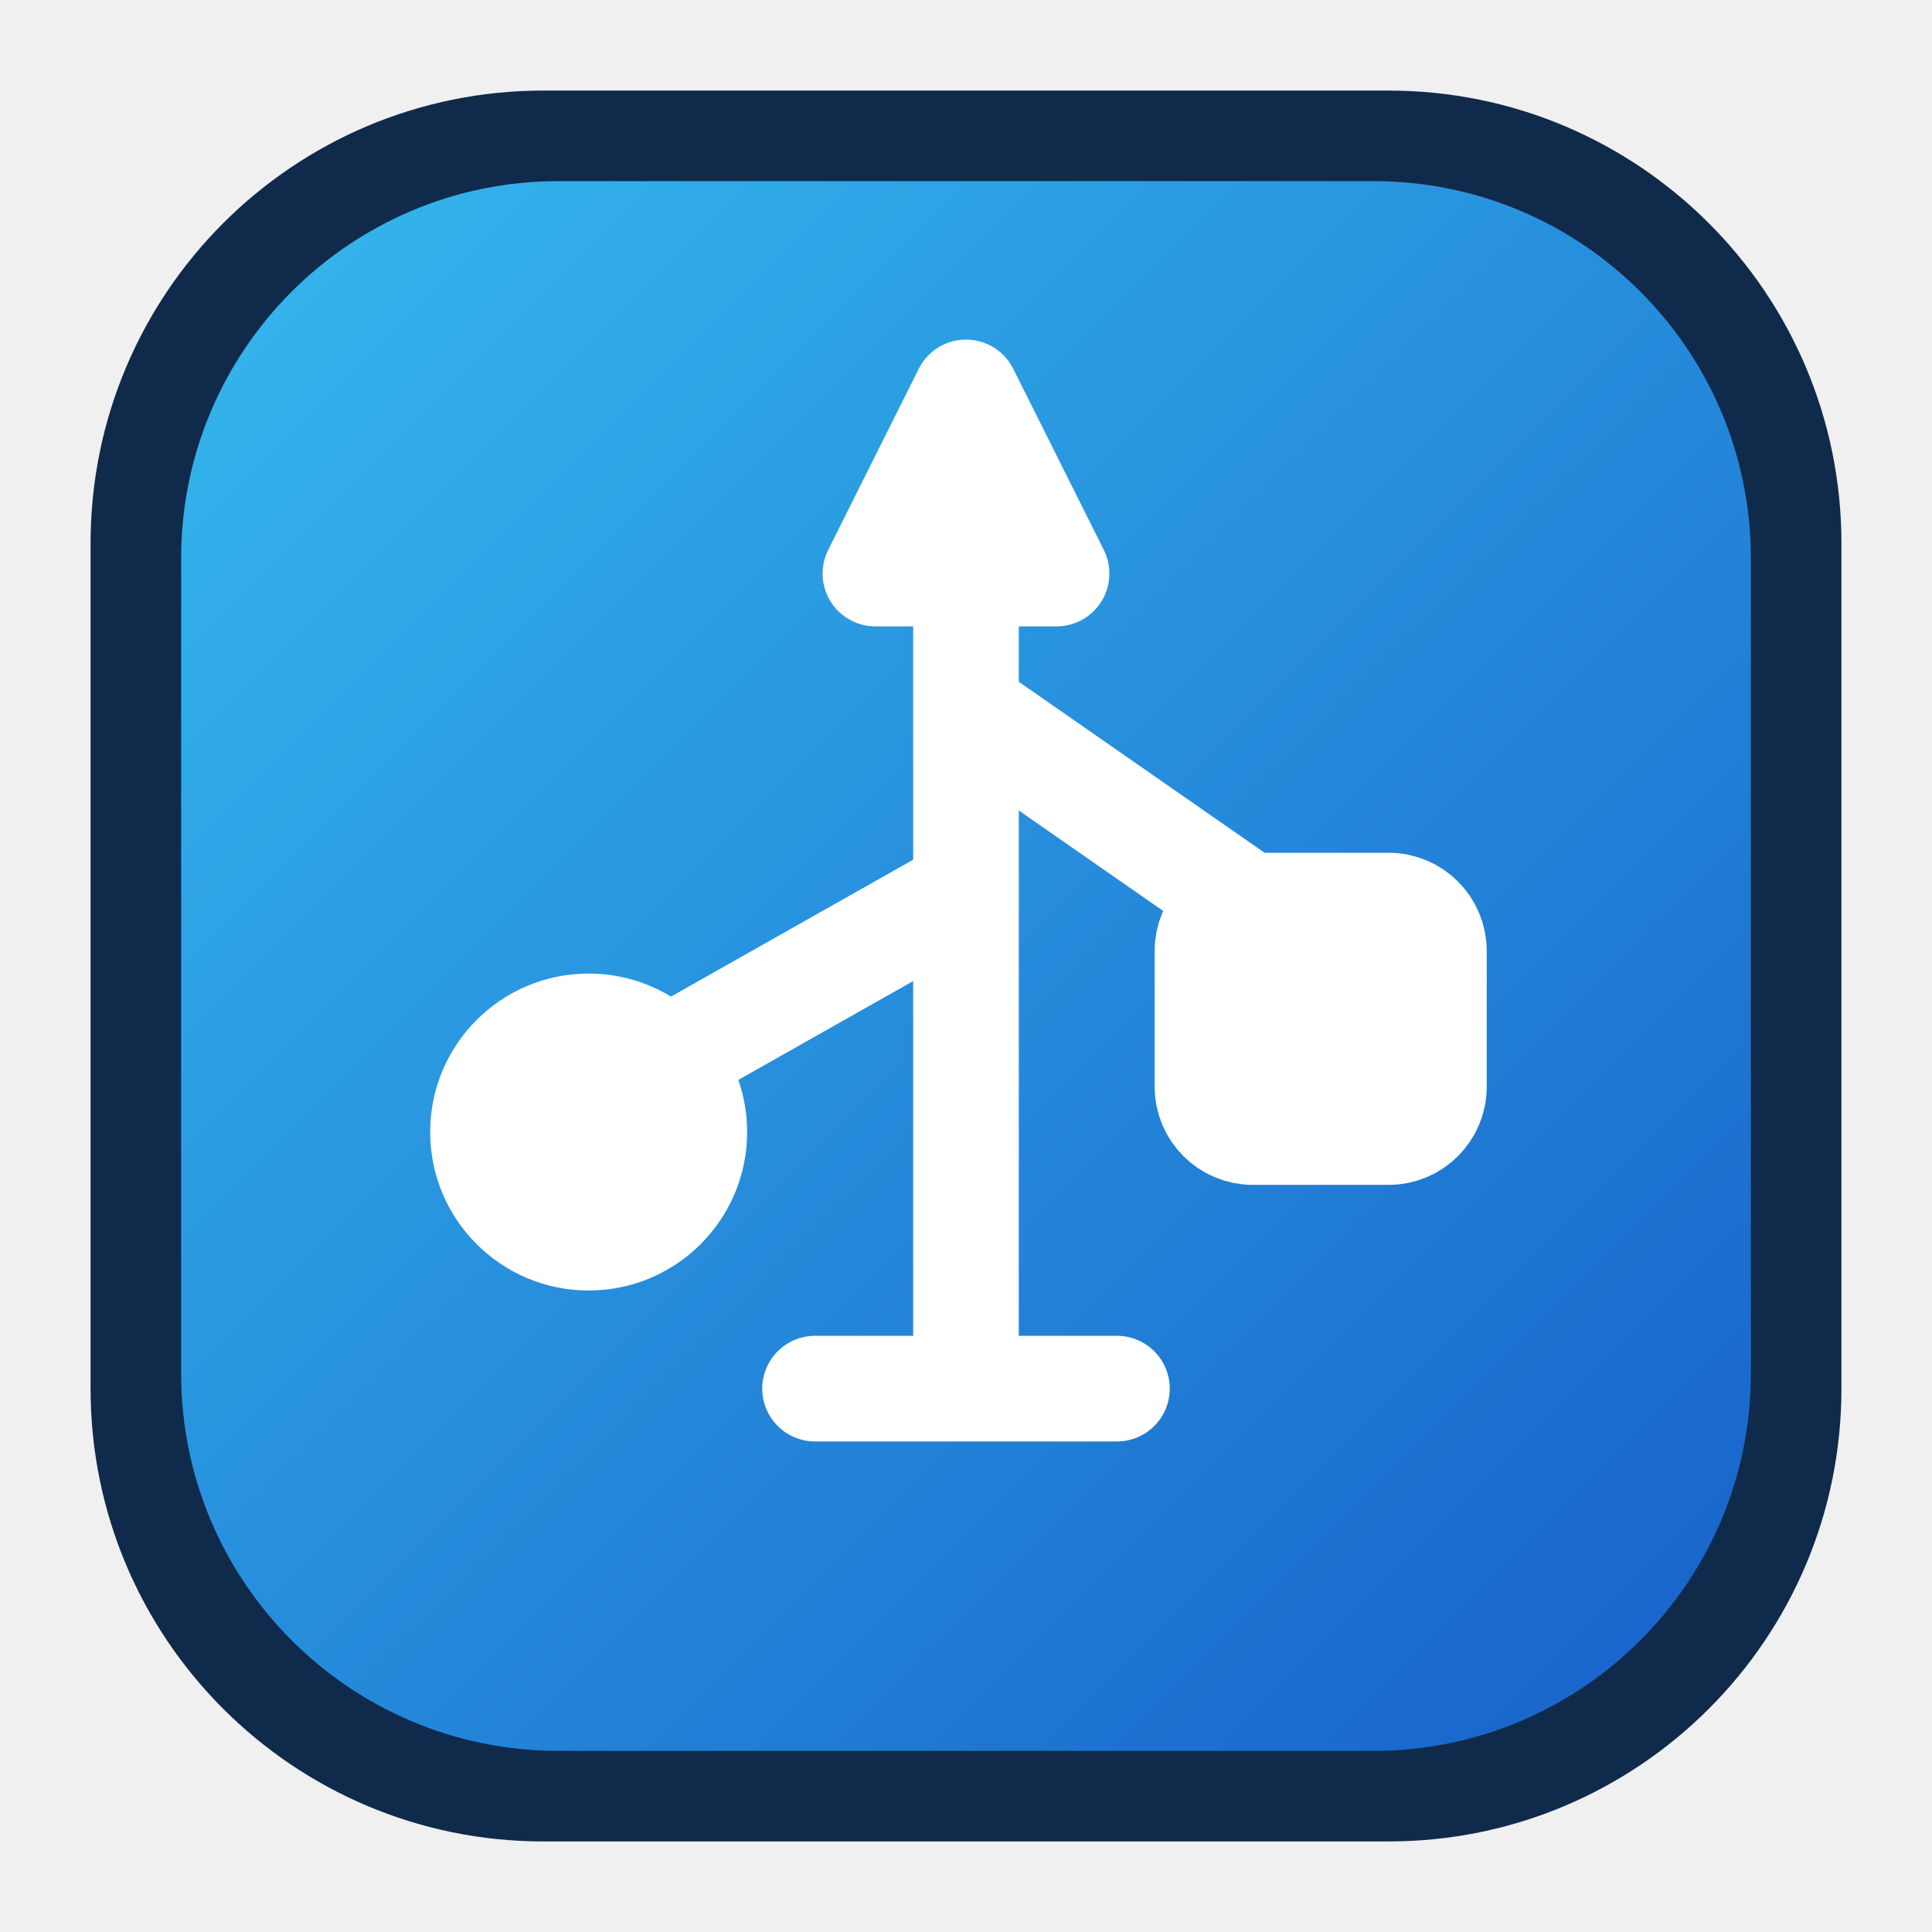
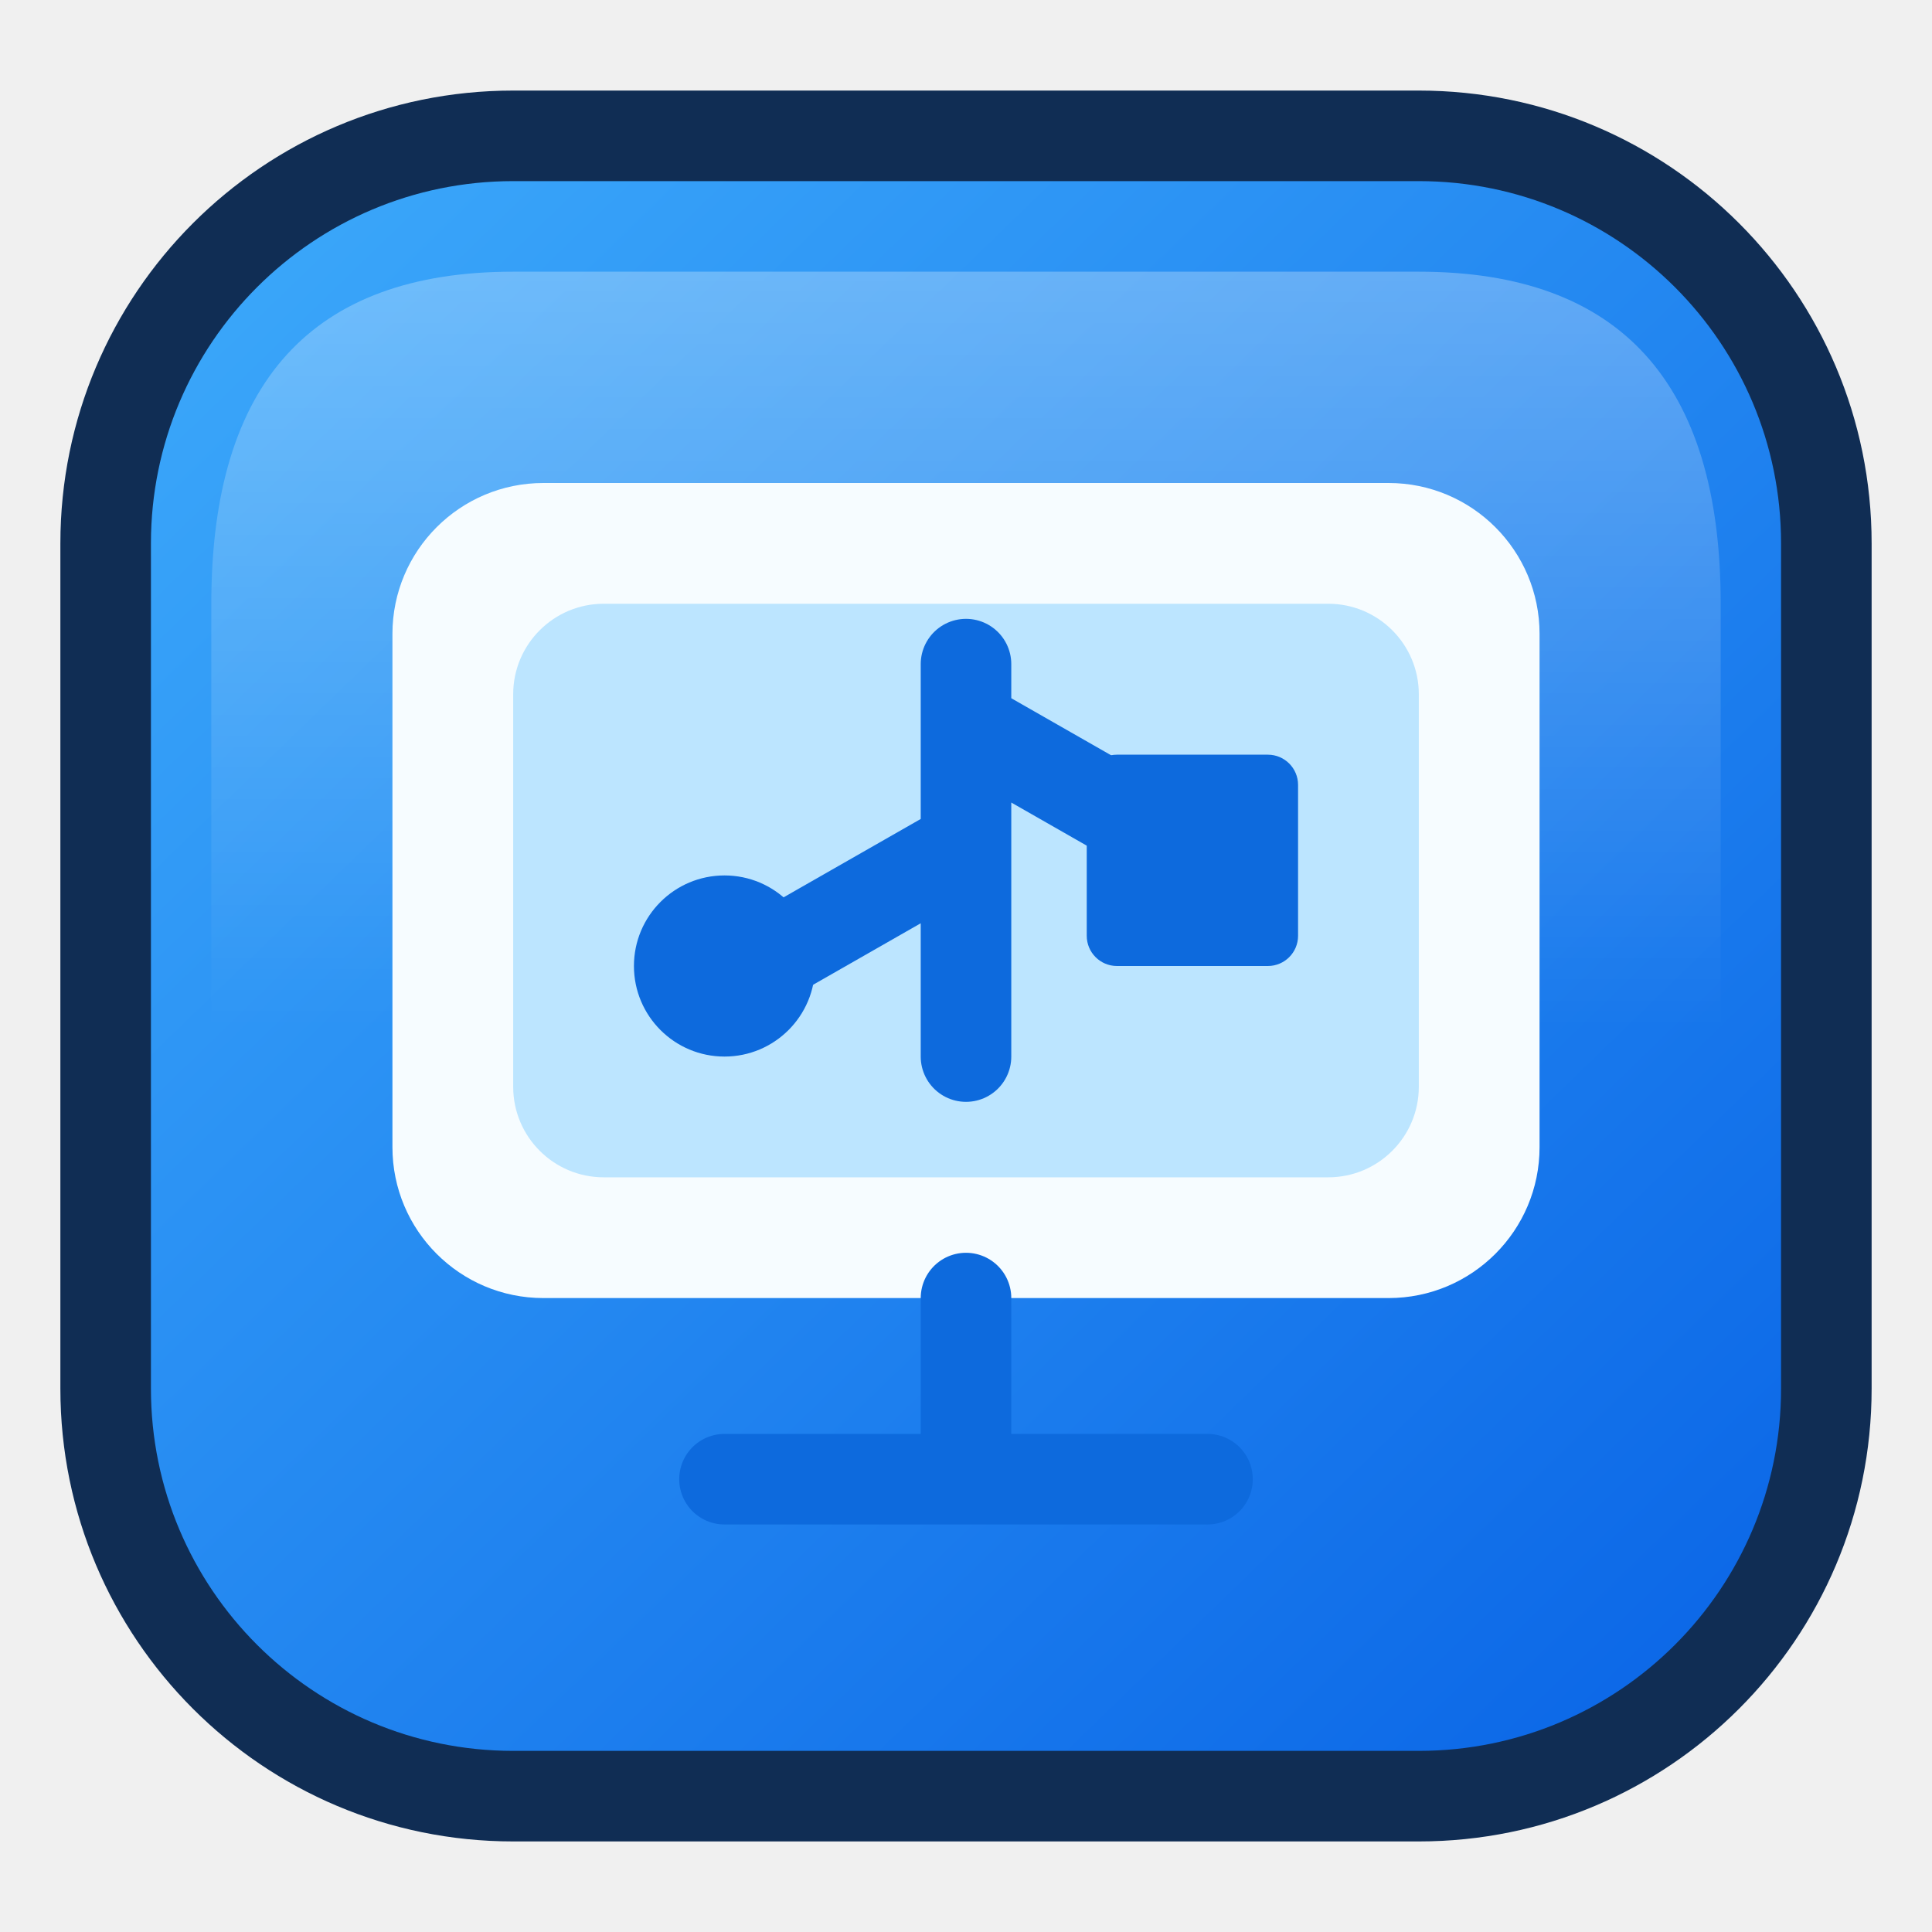
- <svg xmlns="http://www.w3.org/2000/svg" viewBox="0 0 128 128">
+ <svg xmlns="http://www.w3.org/2000/svg" width="64" height="64" viewBox="0 0 64 64" role="img" aria-label="enfoque-central">
  <defs>
-     <linearGradient id="bg" x1="0" y1="0" x2="1" y2="1">
-       <stop stop-color="#35b9ee" />
-       <stop offset="1" stop-color="#1760c9" />
+     <linearGradient id="brand" x1="0" y1="0" x2="1" y2="1">
+       <stop stop-color="#3DAAFB" />
+       <stop offset="1" stop-color="#0964E6" />
+     </linearGradient>
+     <linearGradient id="glass" x1="0" y1="0" x2="0" y2="1">
+       <stop stop-color="#FFF" stop-opacity=".28" />
+       <stop offset="1" stop-color="#FFF" stop-opacity="0" />
    </linearGradient>
  </defs>
-   <rect x="6" y="6" width="116" height="116" rx="30" fill="#102a4b" />
-   <rect x="12" y="12" width="104" height="104" rx="25" fill="url(#bg)" />
-   <g stroke="#fff" stroke-width="7" stroke-linejoin="round" stroke-linecap="round" fill="none">
-     <path d="M64 91V38M64 59L41 72M64 47L87 63" />
-     <path d="M58 38L64 26L70 38Z" fill="#fff" />
-     <circle cx="39" cy="75" r="7" fill="#fff" />
-     <rect x="80" y="60" width="15" height="15" rx="3" fill="#fff" />
-     <path d="M54 92h20" />
-   </g>
+   <rect x="2" y="3" width="60" height="58" rx="15" fill="#102D54" />
+   <rect x="5" y="6" width="54" height="52" rx="12" fill="url(#brand)" />
+   <path d="M17 9h30Q57 9 57 20v14H7V20Q7 9 17 9Z" fill="url(#glass)" />
+   <rect x="13" y="16" width="38" height="27" rx="5" fill="#F6FCFF" />
+   <rect x="17" y="20" width="30" height="19" rx="3" fill="#BCE5FF" />
+   <path d="M24 49h16m-8-6v6M32 22v13m0-7l-7 4m7-8 7 4" fill="none" stroke="#0D6ADD" stroke-width="3" stroke-linecap="round" />
+   <circle cx="24" cy="32" r="3" fill="#0D6ADD" />
+   <rect x="36" y="25" width="7" height="7" rx="1" fill="#0D6ADD" />
</svg>
